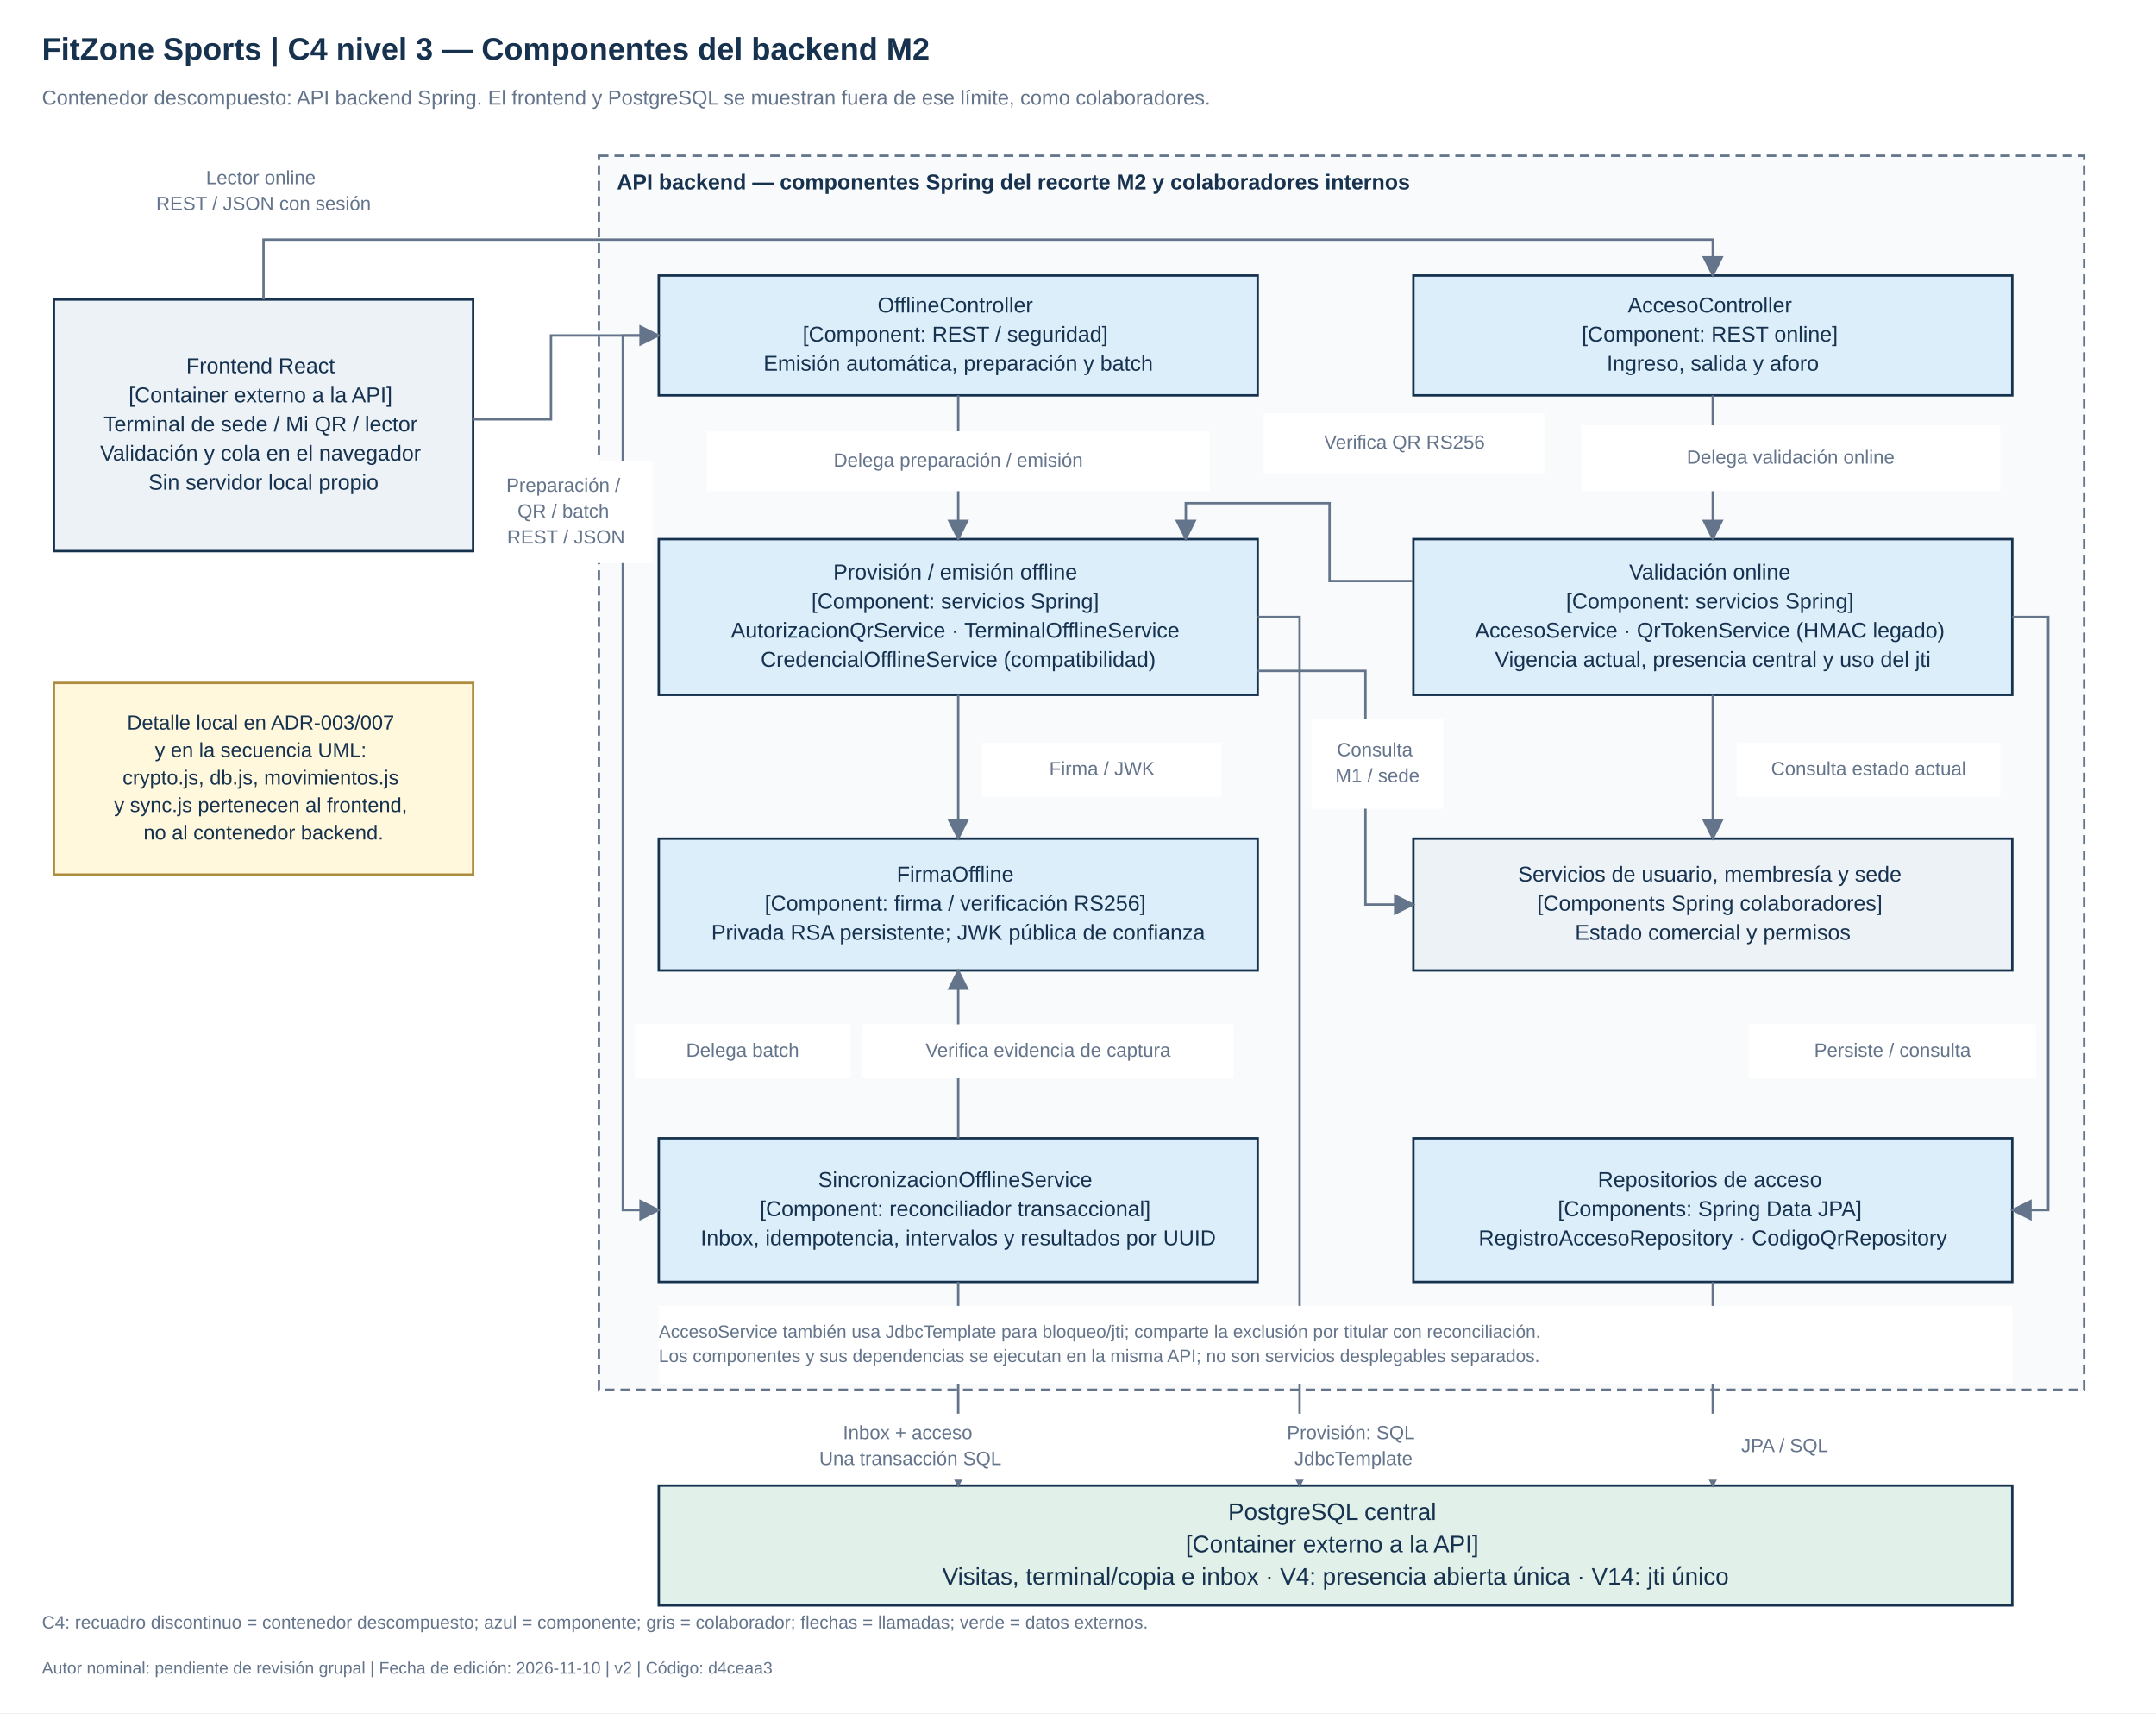
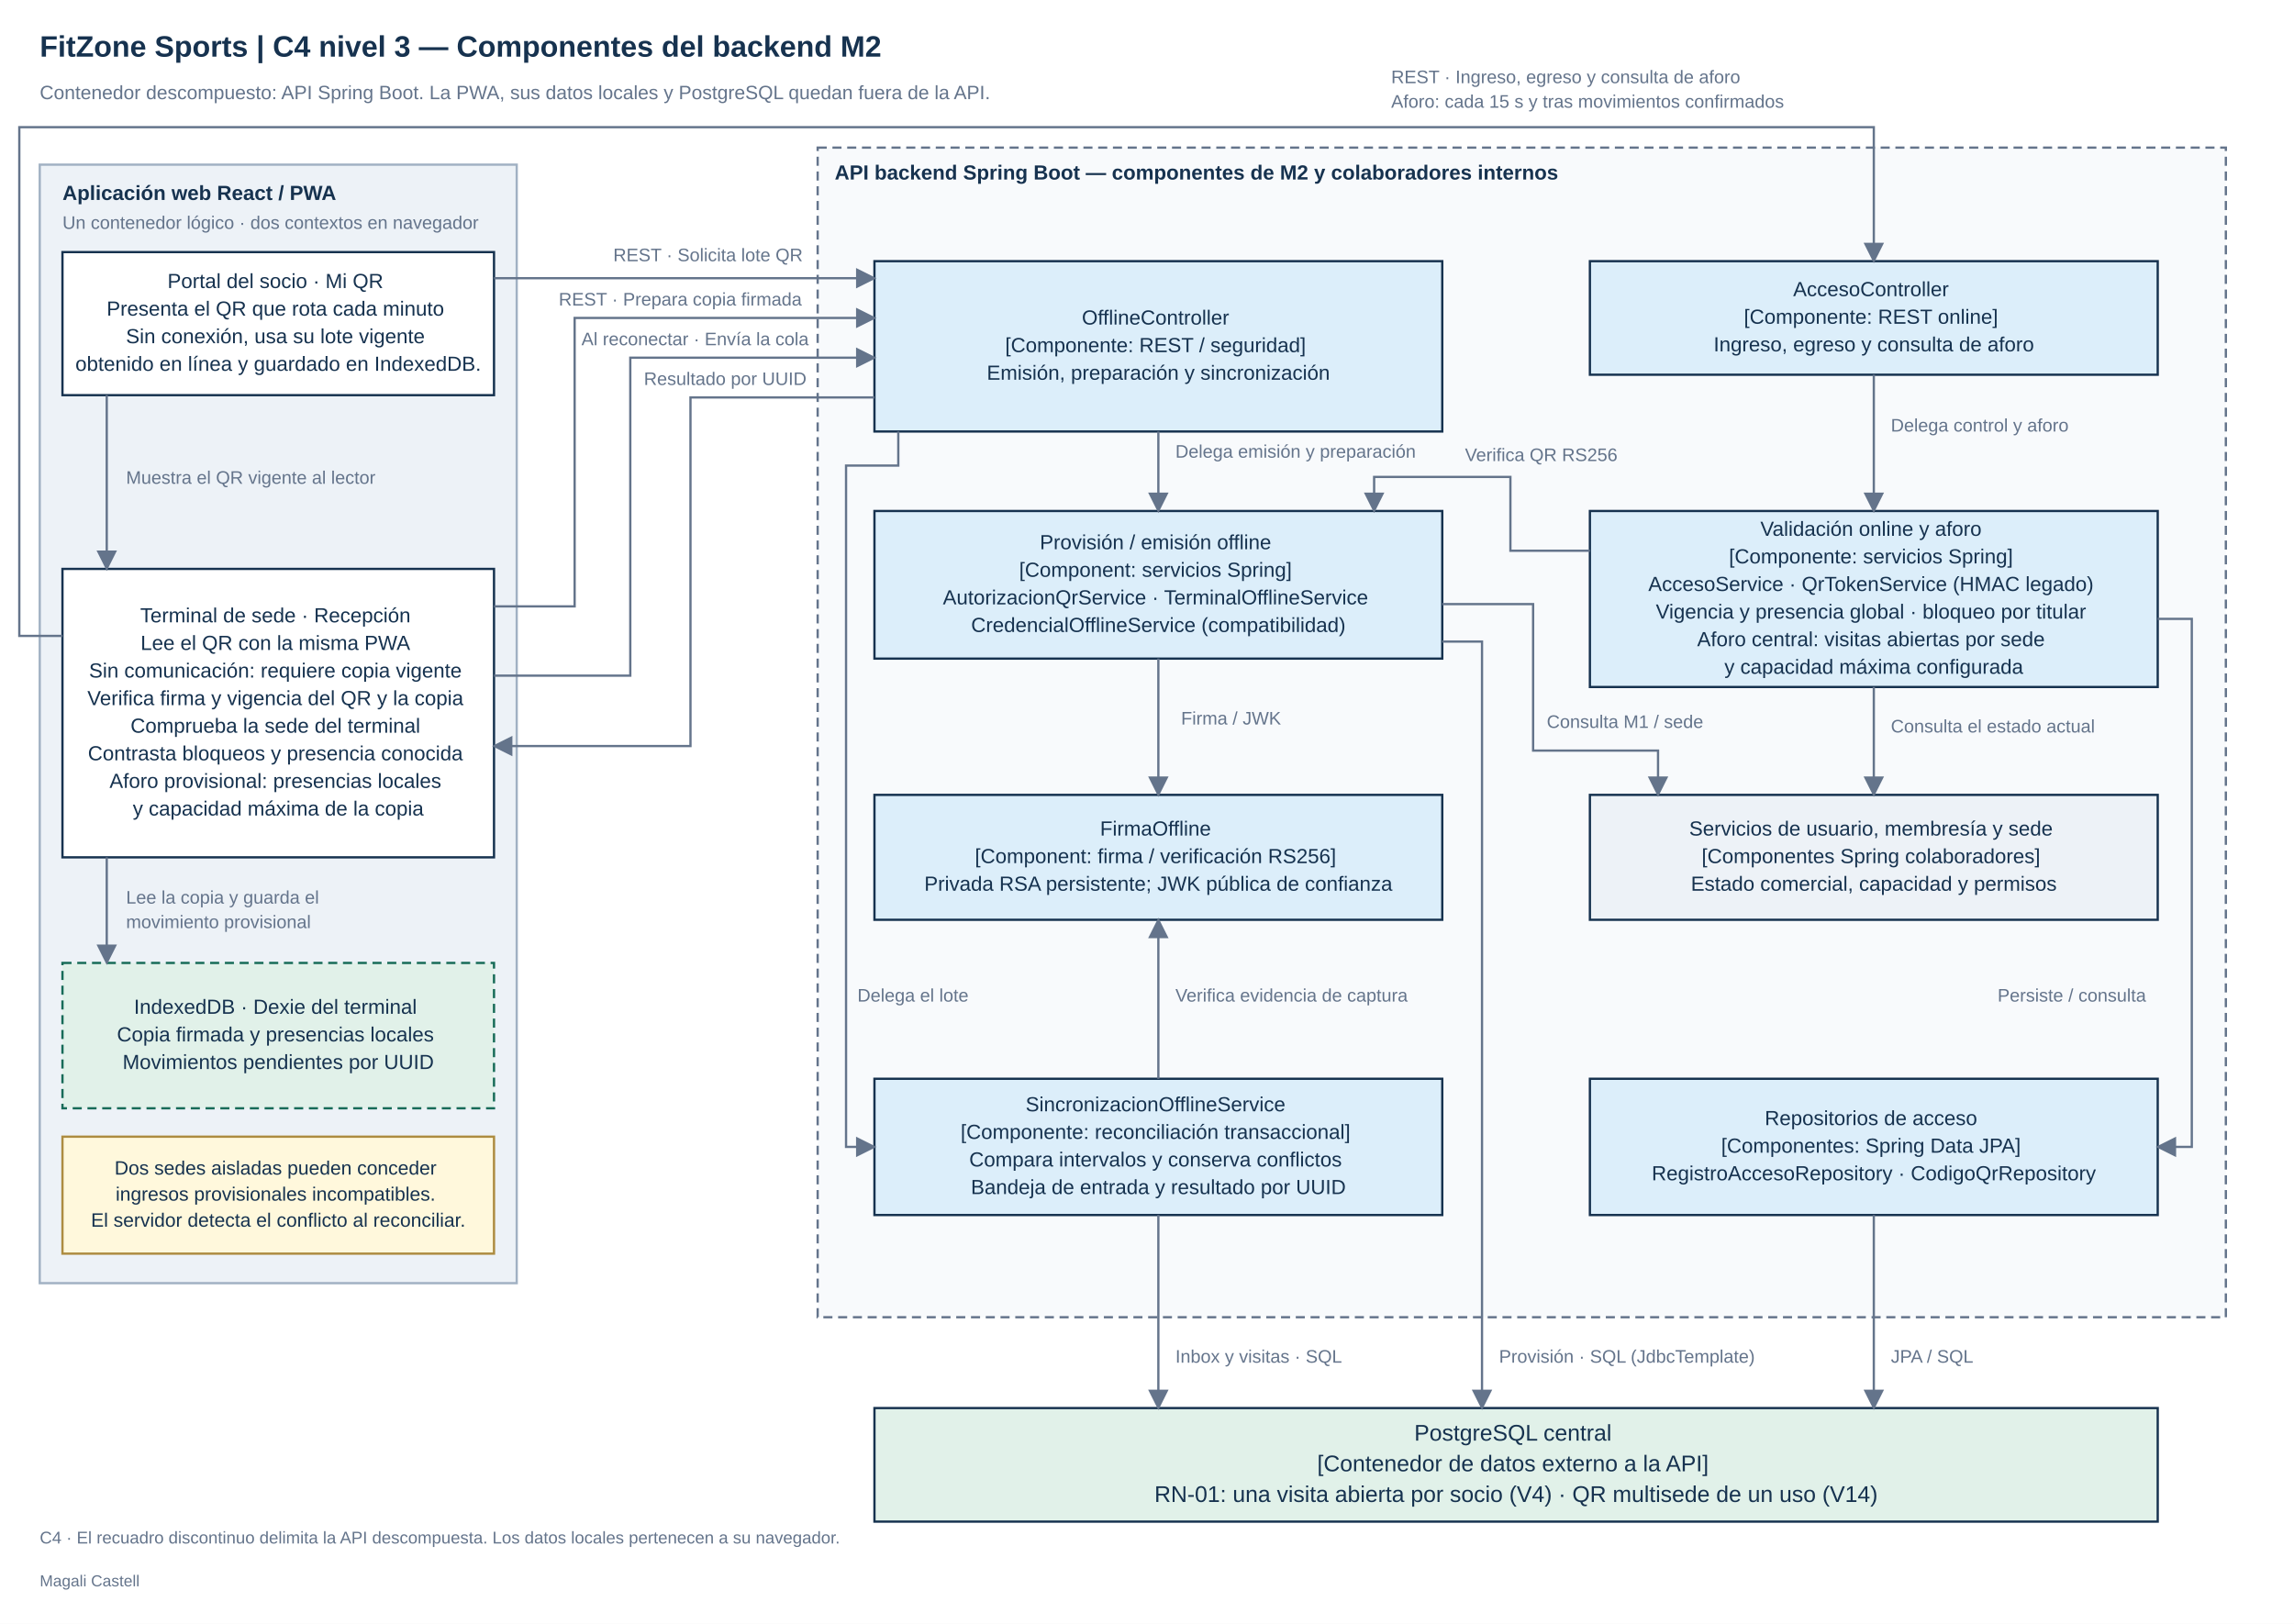
- <svg xmlns="http://www.w3.org/2000/svg" width="1800" height="1430" viewBox="0 0 1800 1430" role="img">
+ <svg xmlns="http://www.w3.org/2000/svg" width="2020" height="1430" viewBox="0 0 2020 1430" role="img" aria-labelledby="diagram-title">
  <defs>
-     <marker id="arrow" viewBox="0 0 10 10" refX="9" refY="5" markerWidth="9" markerHeight="9" orient="auto-start-reverse">
+     <marker id="arrow" viewBox="0 0 10 10" refX="9" refY="5" markerWidth="9" markerHeight="9" orient="auto">
      <path d="M 0 0 L 10 5 L 0 10 z" fill="#64748b" />
    </marker>
  </defs>
-   <rect width="1800" height="1430" fill="white" />
-   <rect x="500" y="130" width="1240" height="1030" fill="#f8fafc" stroke="#64748b" stroke-width="2" stroke-dasharray="8 5" />
-   <rect x="45" y="250" width="350" height="210" fill="#edf2f7" stroke="#16324f" stroke-width="2" />
-   <text font-family="Arial, sans-serif" font-size="18" fill="#16324f" font-weight="normal" text-anchor="middle" dominant-baseline="middle">
-     <tspan x="220.0" y="306.4">Frontend React</tspan>
-     <tspan x="220.0" y="330.7">[Container externo a la API]</tspan>
-     <tspan x="220.0" y="355.0">Terminal de sede / Mi QR / lector</tspan>
-     <tspan x="220.0" y="379.3">Validación y cola en el navegador</tspan>
-     <tspan x="220.0" y="403.6">Sin servidor local propio</tspan>
-   </text>
-   <rect x="45" y="570" width="350" height="160" fill="#fff8dc" stroke="#ad8c40" stroke-width="2" />
-   <text font-family="Arial, sans-serif" font-size="17" fill="#16324f" font-weight="normal" text-anchor="middle" dominant-baseline="middle">
-     <tspan x="220.0" y="604.1">Detalle local en ADR-003/007</tspan>
-     <tspan x="220.0" y="627.05">y en la secuencia UML:</tspan>
-     <tspan x="220.0" y="650.0">crypto.js, db.js, movimientos.js</tspan>
-     <tspan x="220.0" y="672.95">y sync.js pertenecen al frontend,</tspan>
-     <tspan x="220.0" y="695.9">no al contenedor backend.</tspan>
-   </text>
-   <rect x="550" y="230" width="500" height="100" fill="#dceefa" stroke="#16324f" stroke-width="2" />
-   <text font-family="Arial, sans-serif" font-size="18" fill="#16324f" font-weight="normal" text-anchor="middle" dominant-baseline="middle">
-     <tspan x="800.0" y="255.7">OfflineController</tspan>
-     <tspan x="800.0" y="280.0">[Component: REST / seguridad]</tspan>
-     <tspan x="800.0" y="304.3">Emisión automática, preparación y batch</tspan>
-   </text>
-   <rect x="1180" y="230" width="500" height="100" fill="#dceefa" stroke="#16324f" stroke-width="2" />
-   <text font-family="Arial, sans-serif" font-size="18" fill="#16324f" font-weight="normal" text-anchor="middle" dominant-baseline="middle">
-     <tspan x="1430.0" y="255.7">AccesoController</tspan>
-     <tspan x="1430.0" y="280.0">[Component: REST online]</tspan>
-     <tspan x="1430.0" y="304.3">Ingreso, salida y aforo</tspan>
-   </text>
-   <rect x="550" y="450" width="500" height="130" fill="#dceefa" stroke="#16324f" stroke-width="2" />
-   <text font-family="Arial, sans-serif" font-size="18" fill="#16324f" font-weight="normal" text-anchor="middle" dominant-baseline="middle">
-     <tspan x="800.0" y="478.55">Provisión / emisión offline</tspan>
-     <tspan x="800.0" y="502.85">[Component: servicios Spring]</tspan>
-     <tspan x="800.0" y="527.15">AutorizacionQrService · TerminalOfflineService</tspan>
-     <tspan x="800.0" y="551.45">CredencialOfflineService (compatibilidad)</tspan>
-   </text>
-   <rect x="1180" y="450" width="500" height="130" fill="#dceefa" stroke="#16324f" stroke-width="2" />
-   <text font-family="Arial, sans-serif" font-size="18" fill="#16324f" font-weight="normal" text-anchor="middle" dominant-baseline="middle">
-     <tspan x="1430.0" y="478.55">Validación online</tspan>
-     <tspan x="1430.0" y="502.85">[Component: servicios Spring]</tspan>
-     <tspan x="1430.0" y="527.15">AccesoService · QrTokenService (HMAC legado)</tspan>
-     <tspan x="1430.0" y="551.45">Vigencia actual, presencia central y uso del jti</tspan>
-   </text>
-   <rect x="550" y="700" width="500" height="110" fill="#dceefa" stroke="#16324f" stroke-width="2" />
-   <text font-family="Arial, sans-serif" font-size="18" fill="#16324f" font-weight="normal" text-anchor="middle" dominant-baseline="middle">
-     <tspan x="800.0" y="730.7">FirmaOffline</tspan>
-     <tspan x="800.0" y="755.0">[Component: firma / verificación RS256]</tspan>
-     <tspan x="800.0" y="779.3">Privada RSA persistente; JWK pública de confianza</tspan>
-   </text>
-   <rect x="1180" y="700" width="500" height="110" fill="#edf2f7" stroke="#16324f" stroke-width="2" />
-   <text font-family="Arial, sans-serif" font-size="18" fill="#16324f" font-weight="normal" text-anchor="middle" dominant-baseline="middle">
-     <tspan x="1430.0" y="730.7">Servicios de usuario, membresía y sede</tspan>
-     <tspan x="1430.0" y="755.0">[Components Spring colaboradores]</tspan>
-     <tspan x="1430.0" y="779.3">Estado comercial y permisos</tspan>
-   </text>
-   <rect x="550" y="950" width="500" height="120" fill="#dceefa" stroke="#16324f" stroke-width="2" />
-   <text font-family="Arial, sans-serif" font-size="18" fill="#16324f" font-weight="normal" text-anchor="middle" dominant-baseline="middle">
-     <tspan x="800.0" y="985.7">SincronizacionOfflineService</tspan>
-     <tspan x="800.0" y="1010.0">[Component: reconciliador transaccional]</tspan>
-     <tspan x="800.0" y="1034.3">Inbox, idempotencia, intervalos y resultados por UUID</tspan>
-   </text>
-   <rect x="1180" y="950" width="500" height="120" fill="#dceefa" stroke="#16324f" stroke-width="2" />
-   <text font-family="Arial, sans-serif" font-size="18" fill="#16324f" font-weight="normal" text-anchor="middle" dominant-baseline="middle">
-     <tspan x="1430.0" y="985.7">Repositorios de acceso</tspan>
-     <tspan x="1430.0" y="1010.0">[Components: Spring Data JPA]</tspan>
-     <tspan x="1430.0" y="1034.3">RegistroAccesoRepository · CodigoQrRepository</tspan>
-   </text>
-   <rect x="550" y="1240" width="1130" height="100" fill="#e1f1e9" stroke="#16324f" stroke-width="2" />
-   <text font-family="Arial, sans-serif" font-size="20" fill="#16324f" font-weight="normal" text-anchor="middle" dominant-baseline="middle">
-     <tspan x="1115.0" y="1263.0">PostgreSQL central</tspan>
-     <tspan x="1115.0" y="1290.0">[Container externo a la API]</tspan>
-     <tspan x="1115.0" y="1317.0">Visitas, terminal/copia e inbox · V4: presencia abierta única · V14: jti único</tspan>
-   </text>
-   <polyline points="220,250 220,200 1430,200 1430,230" fill="none" stroke="#64748b" stroke-width="2" marker-end="url(#arrow)" />
-   <polyline points="395,350 460,350 460,280 550,280" fill="none" stroke="#64748b" stroke-width="2" marker-end="url(#arrow)" />
-   <polyline points="800,330 800,450" fill="none" stroke="#64748b" stroke-width="2" marker-end="url(#arrow)" />
-   <polyline points="1430,330 1430,450" fill="none" stroke="#64748b" stroke-width="2" marker-end="url(#arrow)" />
-   <polyline points="550,280 520,280 520,1010 550,1010" fill="none" stroke="#64748b" stroke-width="2" marker-end="url(#arrow)" />
-   <polyline points="800,580 800,700" fill="none" stroke="#64748b" stroke-width="2" marker-end="url(#arrow)" />
-   <polyline points="800,950 800,810" fill="none" stroke="#64748b" stroke-width="2" marker-end="url(#arrow)" />
-   <polyline points="1430,580 1430,700" fill="none" stroke="#64748b" stroke-width="2" marker-end="url(#arrow)" />
-   <polyline points="1050,560 1140,560 1140,755 1180,755" fill="none" stroke="#64748b" stroke-width="2" marker-end="url(#arrow)" />
-   <polyline points="1180,485 1110,485 1110,420 990,420 990,450" fill="none" stroke="#64748b" stroke-width="2" marker-end="url(#arrow)" />
-   <polyline points="1680,515 1710,515 1710,1010 1680,1010" fill="none" stroke="#64748b" stroke-width="2" marker-end="url(#arrow)" />
-   <polyline points="1050,515 1085,515 1085,1240" fill="none" stroke="#64748b" stroke-width="2" marker-end="url(#arrow)" />
-   <polyline points="800,1070 800,1240" fill="none" stroke="#64748b" stroke-width="2" marker-end="url(#arrow)" />
-   <polyline points="1430,1070 1430,1240" fill="none" stroke="#64748b" stroke-width="2" marker-end="url(#arrow)" />
-   <text font-family="Arial, sans-serif" font-size="26" fill="#16324f" font-weight="bold" text-anchor="start" dominant-baseline="middle">
-     <tspan x="35" y="42.5">FitZone Sports | C4 nivel 3 — Componentes del backend M2</tspan>
-   </text>
-   <text font-family="Arial, sans-serif" font-size="17" fill="#64748b" font-weight="normal" text-anchor="start" dominant-baseline="middle">
-     <tspan x="35" y="82.5">Contenedor descompuesto: API backend Spring. El frontend y PostgreSQL se muestran fuera de ese límite, como colaboradores.</tspan>
-   </text>
-   <text font-family="Arial, sans-serif" font-size="18" fill="#16324f" font-weight="bold" text-anchor="start" dominant-baseline="middle">
-     <tspan x="515" y="153.0">API backend — componentes Spring del recorte M2 y colaboradores internos</tspan>
-   </text>
-   <rect x="45" y="130" width="350" height="60" fill="white" stroke="none" stroke-width="2" />
-   <text font-family="Arial, sans-serif" font-size="16" fill="#64748b" font-weight="normal" text-anchor="middle" dominant-baseline="middle">
-     <tspan x="220.0" y="149.2">Lector online</tspan>
-     <tspan x="220.0" y="170.8">REST / JSON con sesión</tspan>
-   </text>
-   <rect x="400" y="385" width="145" height="85" fill="white" stroke="none" stroke-width="2" />
-   <text font-family="Arial, sans-serif" font-size="16" fill="#64748b" font-weight="normal" text-anchor="middle" dominant-baseline="middle">
-     <tspan x="472.5" y="405.9">Preparación /</tspan>
-     <tspan x="472.5" y="427.5">QR / batch</tspan>
-     <tspan x="472.5" y="449.1">REST / JSON</tspan>
-   </text>
-   <rect x="590" y="360" width="420" height="50" fill="white" stroke="none" stroke-width="2" />
-   <text font-family="Arial, sans-serif" font-size="16" fill="#64748b" font-weight="normal" text-anchor="middle" dominant-baseline="middle">
-     <tspan x="800.0" y="385.0">Delega preparación / emisión</tspan>
-   </text>
-   <rect x="1320" y="355" width="350" height="55" fill="white" stroke="none" stroke-width="2" />
-   <text font-family="Arial, sans-serif" font-size="16" fill="#64748b" font-weight="normal" text-anchor="middle" dominant-baseline="middle">
-     <tspan x="1495.0" y="382.5">Delega validación online</tspan>
-   </text>
-   <rect x="530" y="855" width="180" height="45" fill="white" stroke="none" stroke-width="2" />
-   <text font-family="Arial, sans-serif" font-size="16" fill="#64748b" font-weight="normal" text-anchor="middle" dominant-baseline="middle">
-     <tspan x="620.0" y="877.5">Delega batch</tspan>
-   </text>
-   <rect x="820" y="620" width="200" height="45" fill="white" stroke="none" stroke-width="2" />
-   <text font-family="Arial, sans-serif" font-size="16" fill="#64748b" font-weight="normal" text-anchor="middle" dominant-baseline="middle">
-     <tspan x="920.0" y="642.5">Firma / JWK</tspan>
-   </text>
-   <rect x="720" y="855" width="310" height="45" fill="white" stroke="none" stroke-width="2" />
-   <text font-family="Arial, sans-serif" font-size="16" fill="#64748b" font-weight="normal" text-anchor="middle" dominant-baseline="middle">
-     <tspan x="875.0" y="877.5">Verifica evidencia de captura</tspan>
-   </text>
-   <rect x="1450" y="620" width="220" height="45" fill="white" stroke="none" stroke-width="2" />
-   <text font-family="Arial, sans-serif" font-size="16" fill="#64748b" font-weight="normal" text-anchor="middle" dominant-baseline="middle">
-     <tspan x="1560.0" y="642.5">Consulta estado actual</tspan>
-   </text>
-   <rect x="1095" y="600" width="110" height="75" fill="white" stroke="none" stroke-width="2" />
-   <text font-family="Arial, sans-serif" font-size="16" fill="#64748b" font-weight="normal" text-anchor="middle" dominant-baseline="middle">
-     <tspan x="1150.0" y="626.7">Consulta</tspan>
-     <tspan x="1150.0" y="648.3">M1 / sede</tspan>
-   </text>
-   <rect x="1055" y="345" width="235" height="50" fill="white" stroke="none" stroke-width="2" />
-   <text font-family="Arial, sans-serif" font-size="16" fill="#64748b" font-weight="normal" text-anchor="middle" dominant-baseline="middle">
-     <tspan x="1172.5" y="370.0">Verifica QR RS256</tspan>
-   </text>
-   <rect x="1460" y="855" width="240" height="45" fill="white" stroke="none" stroke-width="2" />
-   <text font-family="Arial, sans-serif" font-size="16" fill="#64748b" font-weight="normal" text-anchor="middle" dominant-baseline="middle">
-     <tspan x="1580.0" y="877.5">Persiste / consulta</tspan>
-   </text>
-   <rect x="995" y="1180" width="270" height="55" fill="white" stroke="none" stroke-width="2" />
-   <text font-family="Arial, sans-serif" font-size="16" fill="#64748b" font-weight="normal" text-anchor="middle" dominant-baseline="middle">
-     <tspan x="1130.0" y="1196.7">Provisión: SQL</tspan>
-     <tspan x="1130.0" y="1218.3">JdbcTemplate</tspan>
-   </text>
-   <rect x="550" y="1180" width="420" height="55" fill="white" stroke="none" stroke-width="2" />
-   <text font-family="Arial, sans-serif" font-size="16" fill="#64748b" font-weight="normal" text-anchor="middle" dominant-baseline="middle">
-     <tspan x="760.0" y="1196.7">Inbox + acceso</tspan>
-     <tspan x="760.0" y="1218.3">Una transacción SQL</tspan>
-   </text>
-   <rect x="1340" y="1180" width="300" height="55" fill="white" stroke="none" stroke-width="2" />
-   <text font-family="Arial, sans-serif" font-size="16" fill="#64748b" font-weight="normal" text-anchor="middle" dominant-baseline="middle">
-     <tspan x="1490.0" y="1207.5">JPA / SQL</tspan>
-   </text>
-   <rect x="550" y="1090" width="1130" height="65" fill="white" stroke="none" stroke-width="2" />
-   <text font-family="Arial, sans-serif" font-size="15" fill="#64748b" font-weight="normal" text-anchor="start" dominant-baseline="middle">
-     <tspan x="550" y="1112.375">AccesoService también usa JdbcTemplate para bloqueo/jti; comparte la exclusión por titular con reconciliación.</tspan>
-     <tspan x="550" y="1132.625">Los componentes y sus dependencias se ejecutan en la misma API; no son servicios desplegables separados.</tspan>
-   </text>
-   <text font-family="Arial, sans-serif" font-size="15" fill="#64748b" font-weight="normal" text-anchor="start" dominant-baseline="middle">
-     <tspan x="35" y="1355.0">C4: recuadro discontinuo = contenedor descompuesto; azul = componente; gris = colaborador; flechas = llamadas; verde = datos externos.</tspan>
-   </text>
-   <text font-family="Arial, sans-serif" font-size="14" fill="#64748b" font-weight="normal" text-anchor="start" dominant-baseline="middle">
-     <tspan x="35" y="1393.0">Autor nominal: pendiente de revisión grupal | Fecha de edición: 2026-11-10 | v2 | Código: d4ceaa3</tspan>
-   </text>
+   <rect width="2020" height="1430" fill="white" />
+   <g id="e4">
+     <rect x="720" y="130" width="1240" height="1030" fill="#f8fafc" stroke="#64748b" stroke-width="2" stroke-dasharray="8 5" />
+   </g>
+   <g id="e6">
+     <rect x="35" y="145" width="420" height="985" fill="#edf2f7" stroke="#a1b1c3" stroke-width="2" />
+   </g>
+   <g id="portal-socio">
+     <rect x="55" y="222" width="380" height="126" fill="#ffffff" stroke="#16324f" stroke-width="2" />
+     <text font-family="Arial, sans-serif" font-size="18" fill="#16324f" font-weight="normal" text-anchor="middle" dominant-baseline="middle">
+       <tspan x="245" y="248.55">Portal del socio · Mi QR</tspan>
+       <tspan x="245" y="272.85">Presenta el QR que rota cada minuto</tspan>
+       <tspan x="245" y="297.15">Sin conexión, usa su lote vigente</tspan>
+       <tspan x="245" y="321.45">obtenido en línea y guardado en IndexedDB.</tspan>
+     </text>
+   </g>
+   <g id="terminal-sede">
+     <rect x="55" y="501" width="380" height="254" fill="#ffffff" stroke="#16324f" stroke-width="2" />
+     <text font-family="Arial, sans-serif" font-size="18" fill="#16324f" font-weight="normal" text-anchor="middle" dominant-baseline="middle">
+       <tspan x="245" y="542.95">Terminal de sede · Recepción</tspan>
+       <tspan x="245" y="567.25">Lee el QR con la misma PWA</tspan>
+       <tspan x="245" y="591.55">Sin comunicación: requiere copia vigente</tspan>
+       <tspan x="245" y="615.85">Verifica firma y vigencia del QR y la copia</tspan>
+       <tspan x="245" y="640.15">Comprueba la sede del terminal</tspan>
+       <tspan x="245" y="664.45">Contrasta bloqueos y presencia conocida</tspan>
+       <tspan x="245" y="688.75">Aforo provisional: presencias locales</tspan>
+       <tspan x="245" y="713.05">y capacidad máxima de la copia</tspan>
+     </text>
+   </g>
+   <g id="datos-terminal">
+     <rect x="55" y="848" width="380" height="128" fill="#e1f1e9" stroke="#176b58" stroke-width="2" stroke-dasharray="8 5" />
+     <text font-family="Arial, sans-serif" font-size="18" fill="#16324f" font-weight="normal" text-anchor="middle" dominant-baseline="middle">
+       <tspan x="245" y="887.70">IndexedDB · Dexie del terminal</tspan>
+       <tspan x="245" y="912.00">Copia firmada y presencias locales</tspan>
+       <tspan x="245" y="936.30">Movimientos pendientes por UUID</tspan>
+     </text>
+   </g>
+   <g id="e7">
+     <rect x="55" y="1001" width="380" height="103" fill="#fff8dc" stroke="#ad8c40" stroke-width="2" />
+     <text font-family="Arial, sans-serif" font-size="17" fill="#16324f" font-weight="normal" text-anchor="middle" dominant-baseline="middle">
+       <tspan x="245" y="1029.55">Dos sedes aisladas pueden conceder</tspan>
+       <tspan x="245" y="1052.50">ingresos provisionales incompatibles.</tspan>
+       <tspan x="245" y="1075.45">El servidor detecta el conflicto al reconciliar.</tspan>
+     </text>
+   </g>
+   <g id="e8">
+     <rect x="770" y="230" width="500" height="150" fill="#dceefa" stroke="#16324f" stroke-width="2" />
+     <text font-family="Arial, sans-serif" font-size="18" fill="#16324f" font-weight="normal" text-anchor="middle" dominant-baseline="middle">
+       <tspan x="1020" y="280.70">OfflineController</tspan>
+       <tspan x="1020" y="305.00">[Componente: REST / seguridad]</tspan>
+       <tspan x="1020" y="329.30">Emisión, preparación y sincronización</tspan>
+     </text>
+   </g>
+   <g id="e9">
+     <rect x="1400" y="230" width="500" height="100" fill="#dceefa" stroke="#16324f" stroke-width="2" />
+     <text font-family="Arial, sans-serif" font-size="18" fill="#16324f" font-weight="normal" text-anchor="middle" dominant-baseline="middle">
+       <tspan x="1650" y="255.70">AccesoController</tspan>
+       <tspan x="1650" y="280.00">[Componente: REST online]</tspan>
+       <tspan x="1650" y="304.30">Ingreso, egreso y consulta de aforo</tspan>
+     </text>
+   </g>
+   <g id="e10">
+     <rect x="770" y="450" width="500" height="130" fill="#dceefa" stroke="#16324f" stroke-width="2" />
+     <text font-family="Arial, sans-serif" font-size="18" fill="#16324f" font-weight="normal" text-anchor="middle" dominant-baseline="middle">
+       <tspan x="1020" y="478.55">Provisión / emisión offline</tspan>
+       <tspan x="1020" y="502.85">[Component: servicios Spring]</tspan>
+       <tspan x="1020" y="527.15">AutorizacionQrService · TerminalOfflineService</tspan>
+       <tspan x="1020" y="551.45">CredencialOfflineService (compatibilidad)</tspan>
+     </text>
+   </g>
+   <g id="e11">
+     <rect x="1400" y="450" width="500" height="155" fill="#dceefa" stroke="#16324f" stroke-width="2" />
+     <text font-family="Arial, sans-serif" font-size="18" fill="#16324f" font-weight="normal" text-anchor="middle" dominant-baseline="middle">
+       <tspan x="1650" y="466.75">Validación online y aforo</tspan>
+       <tspan x="1650" y="491.05">[Componente: servicios Spring]</tspan>
+       <tspan x="1650" y="515.35">AccesoService · QrTokenService (HMAC legado)</tspan>
+       <tspan x="1650" y="539.65">Vigencia y presencia global · bloqueo por titular</tspan>
+       <tspan x="1650" y="563.95">Aforo central: visitas abiertas por sede</tspan>
+       <tspan x="1650" y="588.25">y capacidad máxima configurada</tspan>
+     </text>
+   </g>
+   <g id="e12">
+     <rect x="770" y="700" width="500" height="110" fill="#dceefa" stroke="#16324f" stroke-width="2" />
+     <text font-family="Arial, sans-serif" font-size="18" fill="#16324f" font-weight="normal" text-anchor="middle" dominant-baseline="middle">
+       <tspan x="1020" y="730.70">FirmaOffline</tspan>
+       <tspan x="1020" y="755.00">[Component: firma / verificación RS256]</tspan>
+       <tspan x="1020" y="779.30">Privada RSA persistente; JWK pública de confianza</tspan>
+     </text>
+   </g>
+   <g id="e13">
+     <rect x="1400" y="700" width="500" height="110" fill="#edf2f7" stroke="#16324f" stroke-width="2" />
+     <text font-family="Arial, sans-serif" font-size="18" fill="#16324f" font-weight="normal" text-anchor="middle" dominant-baseline="middle">
+       <tspan x="1650" y="730.70">Servicios de usuario, membresía y sede</tspan>
+       <tspan x="1650" y="755.00">[Componentes Spring colaboradores]</tspan>
+       <tspan x="1650" y="779.30">Estado comercial, capacidad y permisos</tspan>
+     </text>
+   </g>
+   <g id="e14">
+     <rect x="770" y="950" width="500" height="120" fill="#dceefa" stroke="#16324f" stroke-width="2" />
+     <text font-family="Arial, sans-serif" font-size="18" fill="#16324f" font-weight="normal" text-anchor="middle" dominant-baseline="middle">
+       <tspan x="1020" y="973.55">SincronizacionOfflineService</tspan>
+       <tspan x="1020" y="997.85">[Componente: reconciliación transaccional]</tspan>
+       <tspan x="1020" y="1022.15">Compara intervalos y conserva conflictos</tspan>
+       <tspan x="1020" y="1046.45">Bandeja de entrada y resultado por UUID</tspan>
+     </text>
+   </g>
+   <g id="e15">
+     <rect x="1400" y="950" width="500" height="120" fill="#dceefa" stroke="#16324f" stroke-width="2" />
+     <text font-family="Arial, sans-serif" font-size="18" fill="#16324f" font-weight="normal" text-anchor="middle" dominant-baseline="middle">
+       <tspan x="1650" y="985.70">Repositorios de acceso</tspan>
+       <tspan x="1650" y="1010.00">[Componentes: Spring Data JPA]</tspan>
+       <tspan x="1650" y="1034.30">RegistroAccesoRepository · CodigoQrRepository</tspan>
+     </text>
+   </g>
+   <g id="e16">
+     <rect x="770" y="1240" width="1130" height="100" fill="#e1f1e9" stroke="#16324f" stroke-width="2" />
+     <text font-family="Arial, sans-serif" font-size="20" fill="#16324f" font-weight="normal" text-anchor="middle" dominant-baseline="middle">
+       <tspan x="1335" y="1263.00">PostgreSQL central</tspan>
+       <tspan x="1335" y="1290.00">[Contenedor de datos externo a la API]</tspan>
+       <tspan x="1335" y="1317.00">RN-01: una visita abierta por socio (V4) · QR multisede de un uso (V14)</tspan>
+     </text>
+   </g>
+   <polyline id="e17" points="55,560 17,560 17,112 1650,112 1650,230" fill="none" stroke="#64748b" stroke-width="2" marker-end="url(#arrow)" />
+   <polyline id="e19" points="435,245 770,245" fill="none" stroke="#64748b" stroke-width="2" marker-end="url(#arrow)" />
+   <polyline id="pwa-preparacion" points="435,534 506,534 506,280 770,280" fill="none" stroke="#64748b" stroke-width="2" marker-end="url(#arrow)" />
+   <polyline id="pwa-envia-pendientes" points="435,595 555,595 555,315 770,315" fill="none" stroke="#64748b" stroke-width="2" marker-end="url(#arrow)" />
+   <polyline id="pwa-recibe-resultado" points="770,350 608,350 608,657 435,657" fill="none" stroke="#64748b" stroke-width="2" marker-end="url(#arrow)" />
+   <polyline id="presenta-qr" points="94,348 94,501" fill="none" stroke="#64748b" stroke-width="2" marker-end="url(#arrow)" />
+   <polyline id="persiste-local" points="94,755 94,848" fill="none" stroke="#64748b" stroke-width="2" marker-end="url(#arrow)" />
+   <polyline id="e21" points="1020,380 1020,450" fill="none" stroke="#64748b" stroke-width="2" marker-end="url(#arrow)" />
+   <polyline id="e23" points="1650,330 1650,450" fill="none" stroke="#64748b" stroke-width="2" marker-end="url(#arrow)" />
+   <polyline id="e25" points="791,380 791,410 745,410 745,1010 770,1010" fill="none" stroke="#64748b" stroke-width="2" marker-end="url(#arrow)" />
+   <polyline id="e27" points="1020,580 1020,700" fill="none" stroke="#64748b" stroke-width="2" marker-end="url(#arrow)" />
+   <polyline id="e29" points="1020,950 1020,810" fill="none" stroke="#64748b" stroke-width="2" marker-end="url(#arrow)" />
+   <polyline id="e31" points="1650,605 1650,700" fill="none" stroke="#64748b" stroke-width="2" marker-end="url(#arrow)" />
+   <polyline id="e33" points="1270,532 1350,532 1350,661 1460,661 1460,700" fill="none" stroke="#64748b" stroke-width="2" marker-end="url(#arrow)" />
+   <polyline id="e35" points="1400,485 1330,485 1330,420 1210,420 1210,450" fill="none" stroke="#64748b" stroke-width="2" marker-end="url(#arrow)" />
+   <polyline id="e37" points="1900,545 1930,545 1930,1010 1900,1010" fill="none" stroke="#64748b" stroke-width="2" marker-end="url(#arrow)" />
+   <polyline id="e39" points="1270,565 1305,565 1305,1240" fill="none" stroke="#64748b" stroke-width="2" marker-end="url(#arrow)" />
+   <polyline id="e41" points="1020,1070 1020,1240" fill="none" stroke="#64748b" stroke-width="2" marker-end="url(#arrow)" />
+   <polyline id="e43" points="1650,1070 1650,1240" fill="none" stroke="#64748b" stroke-width="2" marker-end="url(#arrow)" />
+   <g id="pwa-title">
+     <text font-family="Arial, sans-serif" font-size="18" fill="#16324f" font-weight="bold" text-anchor="start" dominant-baseline="middle">
+       <tspan x="55" y="171.00">Aplicación web React / PWA</tspan>
+     </text>
+   </g>
+   <g id="pwa-contexts">
+     <text font-family="Arial, sans-serif" font-size="16" fill="#64748b" font-weight="normal" text-anchor="start" dominant-baseline="middle">
+       <tspan x="55" y="197.00">Un contenedor lógico · dos contextos en navegador</tspan>
+     </text>
+   </g>
+   <g id="e2">
+     <text font-family="Arial, sans-serif" font-size="26" fill="#16324f" font-weight="bold" text-anchor="start" dominant-baseline="middle">
+       <tspan x="35" y="42.50">FitZone Sports | C4 nivel 3 — Componentes del backend M2</tspan>
+     </text>
+   </g>
+   <g id="e3">
+     <text font-family="Arial, sans-serif" font-size="17" fill="#64748b" font-weight="normal" text-anchor="start" dominant-baseline="middle">
+       <tspan x="35" y="82.50">Contenedor descompuesto: API Spring Boot. La PWA, sus datos locales y PostgreSQL quedan fuera de la API.</tspan>
+     </text>
+   </g>
+   <g id="e5">
+     <text font-family="Arial, sans-serif" font-size="18" fill="#16324f" font-weight="bold" text-anchor="start" dominant-baseline="middle">
+       <tspan x="735" y="153.00">API backend Spring Boot — componentes de M2 y colaboradores internos</tspan>
+     </text>
+   </g>
+   <g id="e18">
+     <text font-family="Arial, sans-serif" font-size="16" fill="#64748b" font-weight="normal" text-anchor="start" dominant-baseline="middle">
+       <tspan x="1225" y="68.70">REST · Ingreso, egreso y consulta de aforo</tspan>
+       <tspan x="1225" y="90.30">Aforo: cada 15 s y tras movimientos confirmados</tspan>
+     </text>
+   </g>
+   <g id="e20">
+     <text font-family="Arial, sans-serif" font-size="16" fill="#64748b" font-weight="normal" text-anchor="start" dominant-baseline="middle">
+       <tspan x="540" y="225.50">REST · Solicita lote QR</tspan>
+     </text>
+   </g>
+   <g id="label-preparacion">
+     <text font-family="Arial, sans-serif" font-size="16" fill="#64748b" font-weight="normal" text-anchor="start" dominant-baseline="middle">
+       <tspan x="492" y="264.50">REST · Prepara copia firmada</tspan>
+     </text>
+   </g>
+   <g id="label-envio">
+     <text font-family="Arial, sans-serif" font-size="16" fill="#64748b" font-weight="normal" text-anchor="start" dominant-baseline="middle">
+       <tspan x="512" y="299.50">Al reconectar · Envía la cola</tspan>
+     </text>
+   </g>
+   <g id="label-resultado">
+     <text font-family="Arial, sans-serif" font-size="16" fill="#64748b" font-weight="normal" text-anchor="start" dominant-baseline="middle">
+       <tspan x="567" y="334.50">Resultado por UUID</tspan>
+     </text>
+   </g>
+   <g id="label-presenta">
+     <text font-family="Arial, sans-serif" font-size="16" fill="#64748b" font-weight="normal" text-anchor="start" dominant-baseline="middle">
+       <tspan x="111" y="421.50">Muestra el QR vigente al lector</tspan>
+     </text>
+   </g>
+   <g id="label-captura">
+     <text font-family="Arial, sans-serif" font-size="16" fill="#64748b" font-weight="normal" text-anchor="start" dominant-baseline="middle">
+       <tspan x="111" y="791.20">Lee la copia y guarda el</tspan>
+       <tspan x="111" y="812.80">movimiento provisional</tspan>
+     </text>
+   </g>
+   <g id="e22">
+     <text font-family="Arial, sans-serif" font-size="16" fill="#64748b" font-weight="normal" text-anchor="start" dominant-baseline="middle">
+       <tspan x="1035" y="398.50">Delega emisión y preparación</tspan>
+     </text>
+   </g>
+   <g id="e24">
+     <text font-family="Arial, sans-serif" font-size="16" fill="#64748b" font-weight="normal" text-anchor="start" dominant-baseline="middle">
+       <tspan x="1665" y="375.50">Delega control y aforo</tspan>
+     </text>
+   </g>
+   <g id="e26">
+     <text font-family="Arial, sans-serif" font-size="16" fill="#64748b" font-weight="normal" text-anchor="start" dominant-baseline="middle">
+       <tspan x="755" y="877.50">Delega el lote</tspan>
+     </text>
+   </g>
+   <g id="e28">
+     <text font-family="Arial, sans-serif" font-size="16" fill="#64748b" font-weight="normal" text-anchor="start" dominant-baseline="middle">
+       <tspan x="1040" y="633.50">Firma / JWK</tspan>
+     </text>
+   </g>
+   <g id="e30">
+     <text font-family="Arial, sans-serif" font-size="16" fill="#64748b" font-weight="normal" text-anchor="start" dominant-baseline="middle">
+       <tspan x="1035" y="877.50">Verifica evidencia de captura</tspan>
+     </text>
+   </g>
+   <g id="e32">
+     <text font-family="Arial, sans-serif" font-size="16" fill="#64748b" font-weight="normal" text-anchor="start" dominant-baseline="middle">
+       <tspan x="1665" y="640.50">Consulta el estado actual</tspan>
+     </text>
+   </g>
+   <g id="e34">
+     <text font-family="Arial, sans-serif" font-size="16" fill="#64748b" font-weight="normal" text-anchor="start" dominant-baseline="middle">
+       <tspan x="1362" y="636.50">Consulta M1 / sede</tspan>
+     </text>
+   </g>
+   <g id="e36">
+     <text font-family="Arial, sans-serif" font-size="16" fill="#64748b" font-weight="normal" text-anchor="start" dominant-baseline="middle">
+       <tspan x="1290" y="401.50">Verifica QR RS256</tspan>
+     </text>
+   </g>
+   <g id="e38">
+     <text font-family="Arial, sans-serif" font-size="16" fill="#64748b" font-weight="normal" text-anchor="start" dominant-baseline="middle">
+       <tspan x="1759" y="877.50">Persiste / consulta</tspan>
+     </text>
+   </g>
+   <g id="e40">
+     <text font-family="Arial, sans-serif" font-size="16" fill="#64748b" font-weight="normal" text-anchor="start" dominant-baseline="middle">
+       <tspan x="1320" y="1195.50">Provisión · SQL (JdbcTemplate)</tspan>
+     </text>
+   </g>
+   <g id="e42">
+     <text font-family="Arial, sans-serif" font-size="16" fill="#64748b" font-weight="normal" text-anchor="start" dominant-baseline="middle">
+       <tspan x="1035" y="1195.50">Inbox y visitas · SQL</tspan>
+     </text>
+   </g>
+   <g id="e44">
+     <text font-family="Arial, sans-serif" font-size="16" fill="#64748b" font-weight="normal" text-anchor="start" dominant-baseline="middle">
+       <tspan x="1665" y="1195.50">JPA / SQL</tspan>
+     </text>
+   </g>
+   <g id="e46">
+     <text font-family="Arial, sans-serif" font-size="15" fill="#64748b" font-weight="normal" text-anchor="start" dominant-baseline="middle">
+       <tspan x="35" y="1355.00">C4 · El recuadro discontinuo delimita la API descompuesta. Los datos locales pertenecen a su navegador.</tspan>
+     </text>
+   </g>
+   <g id="e47">
+     <text font-family="Arial, sans-serif" font-size="14" fill="#64748b" font-weight="normal" text-anchor="start" dominant-baseline="middle">
+       <tspan x="35" y="1393.00">Magali Castell</tspan>
+     </text>
+   </g>
</svg>
